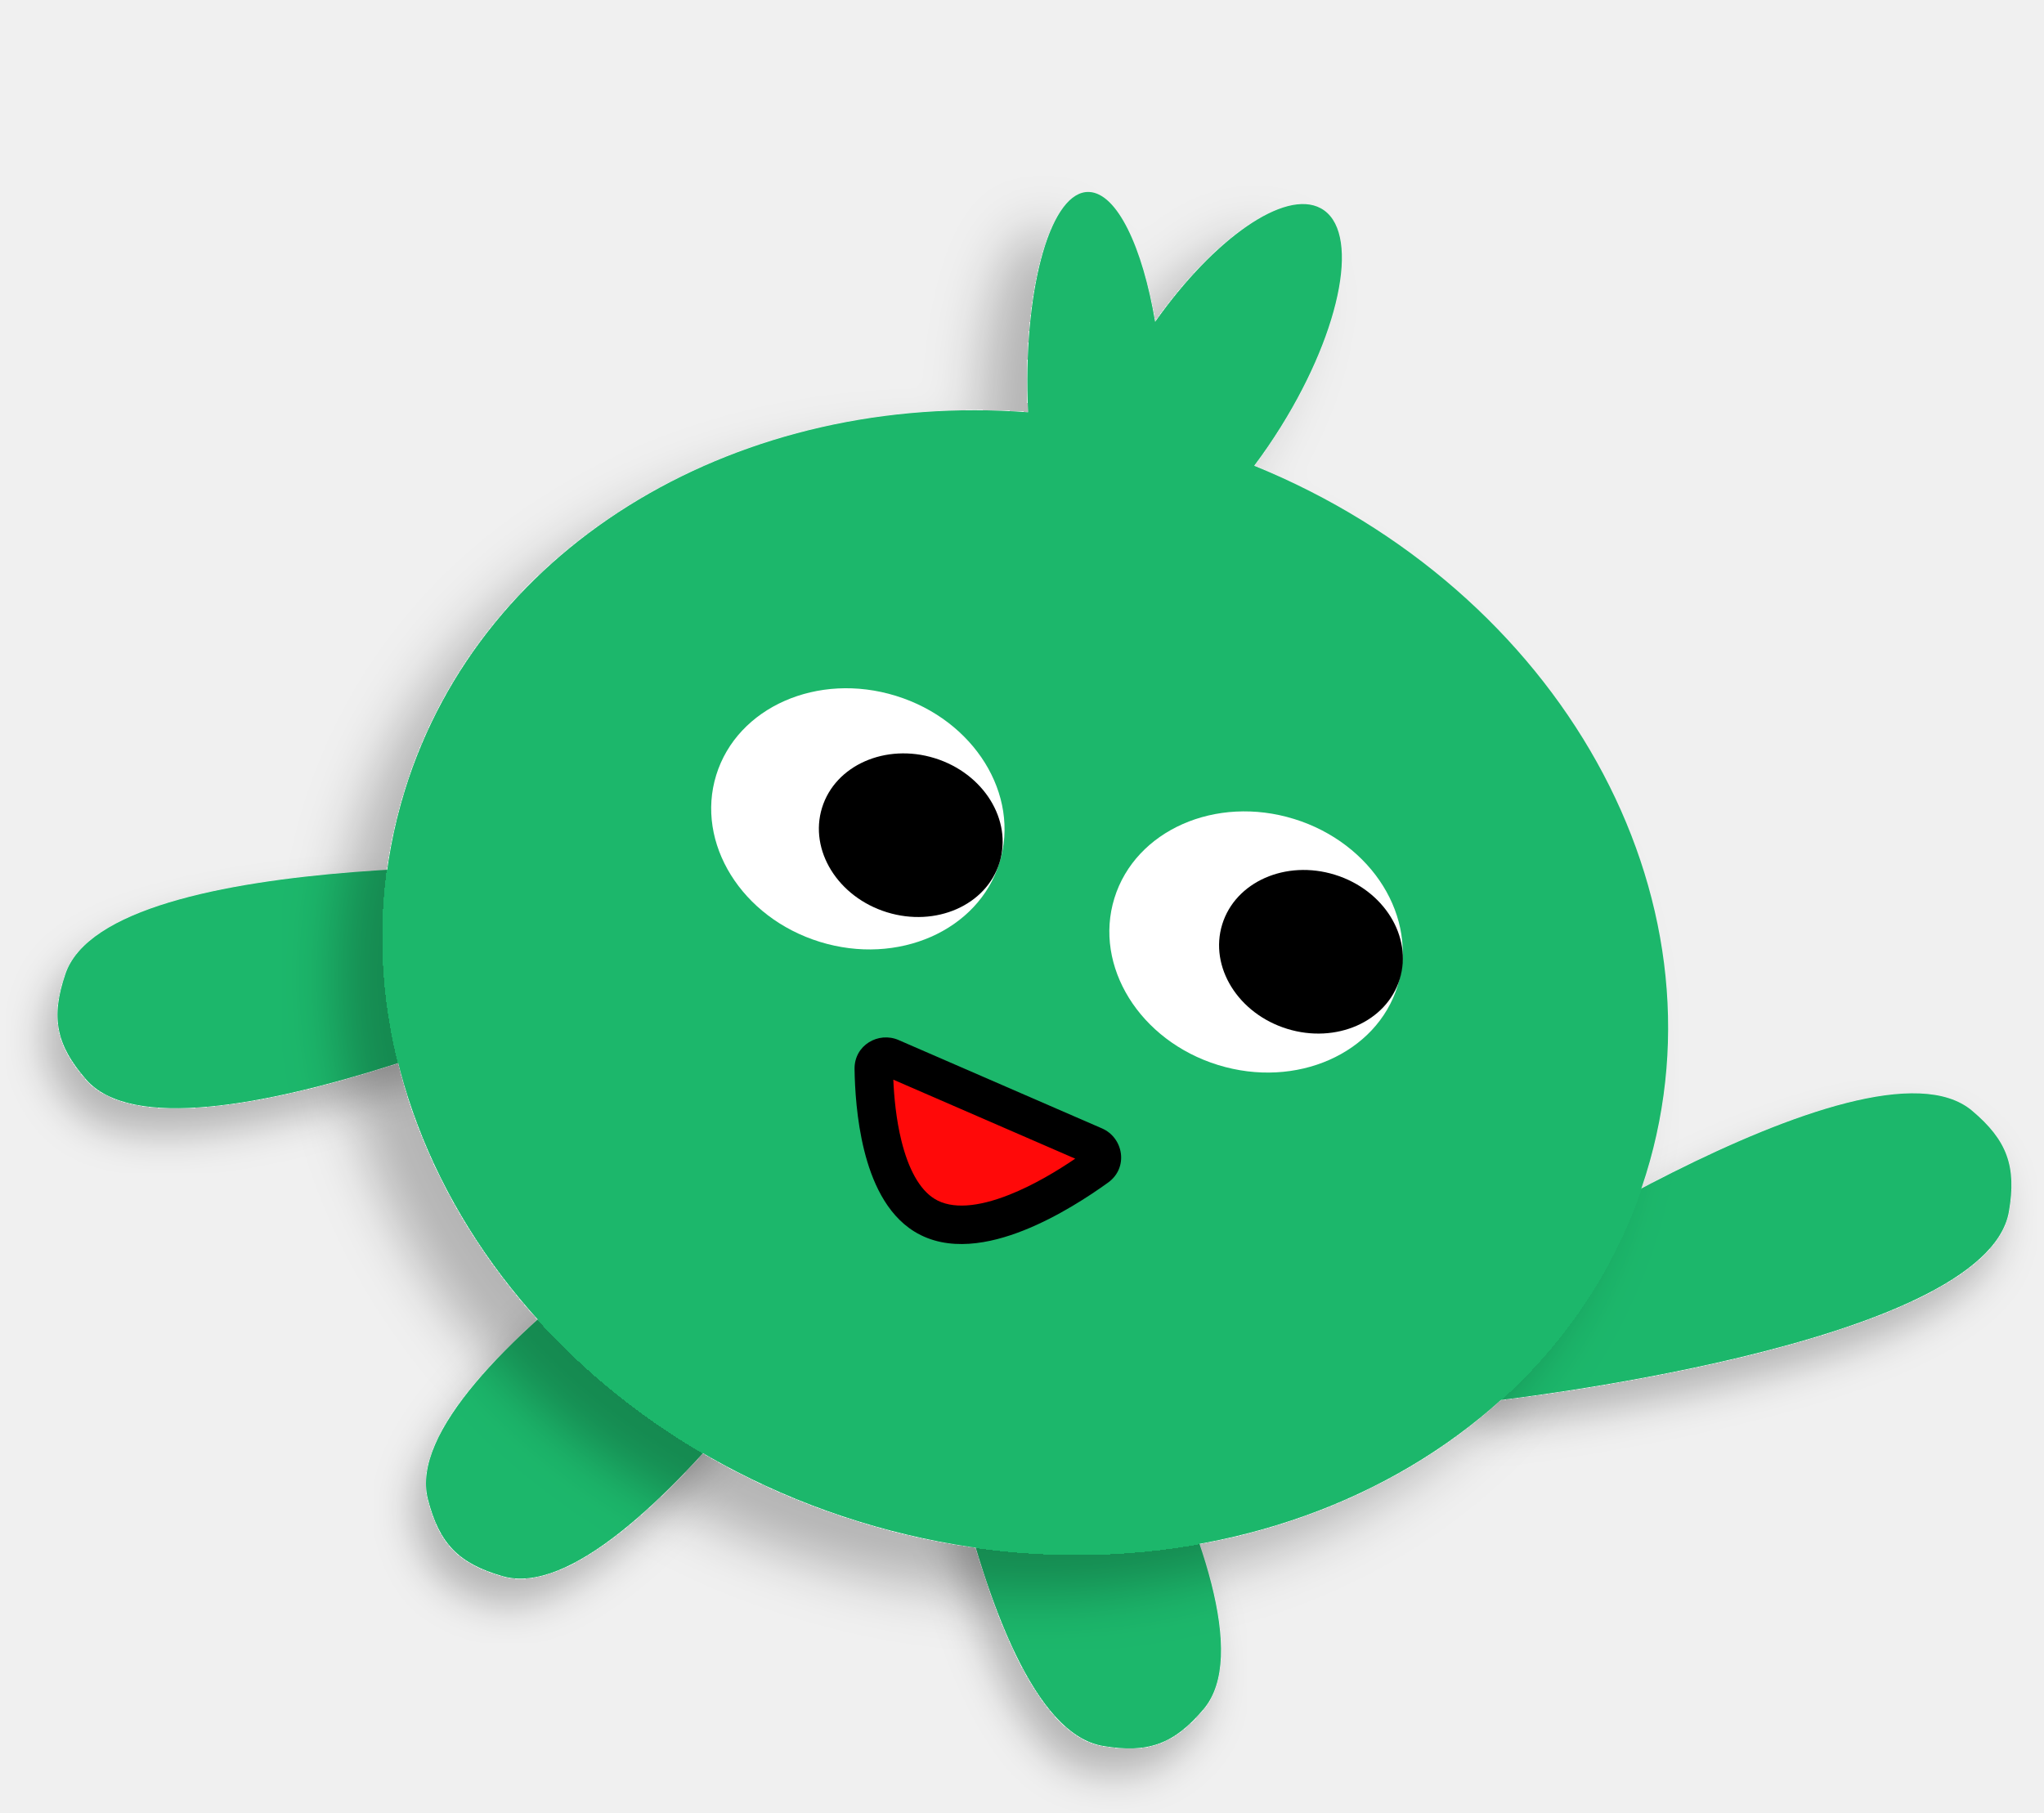
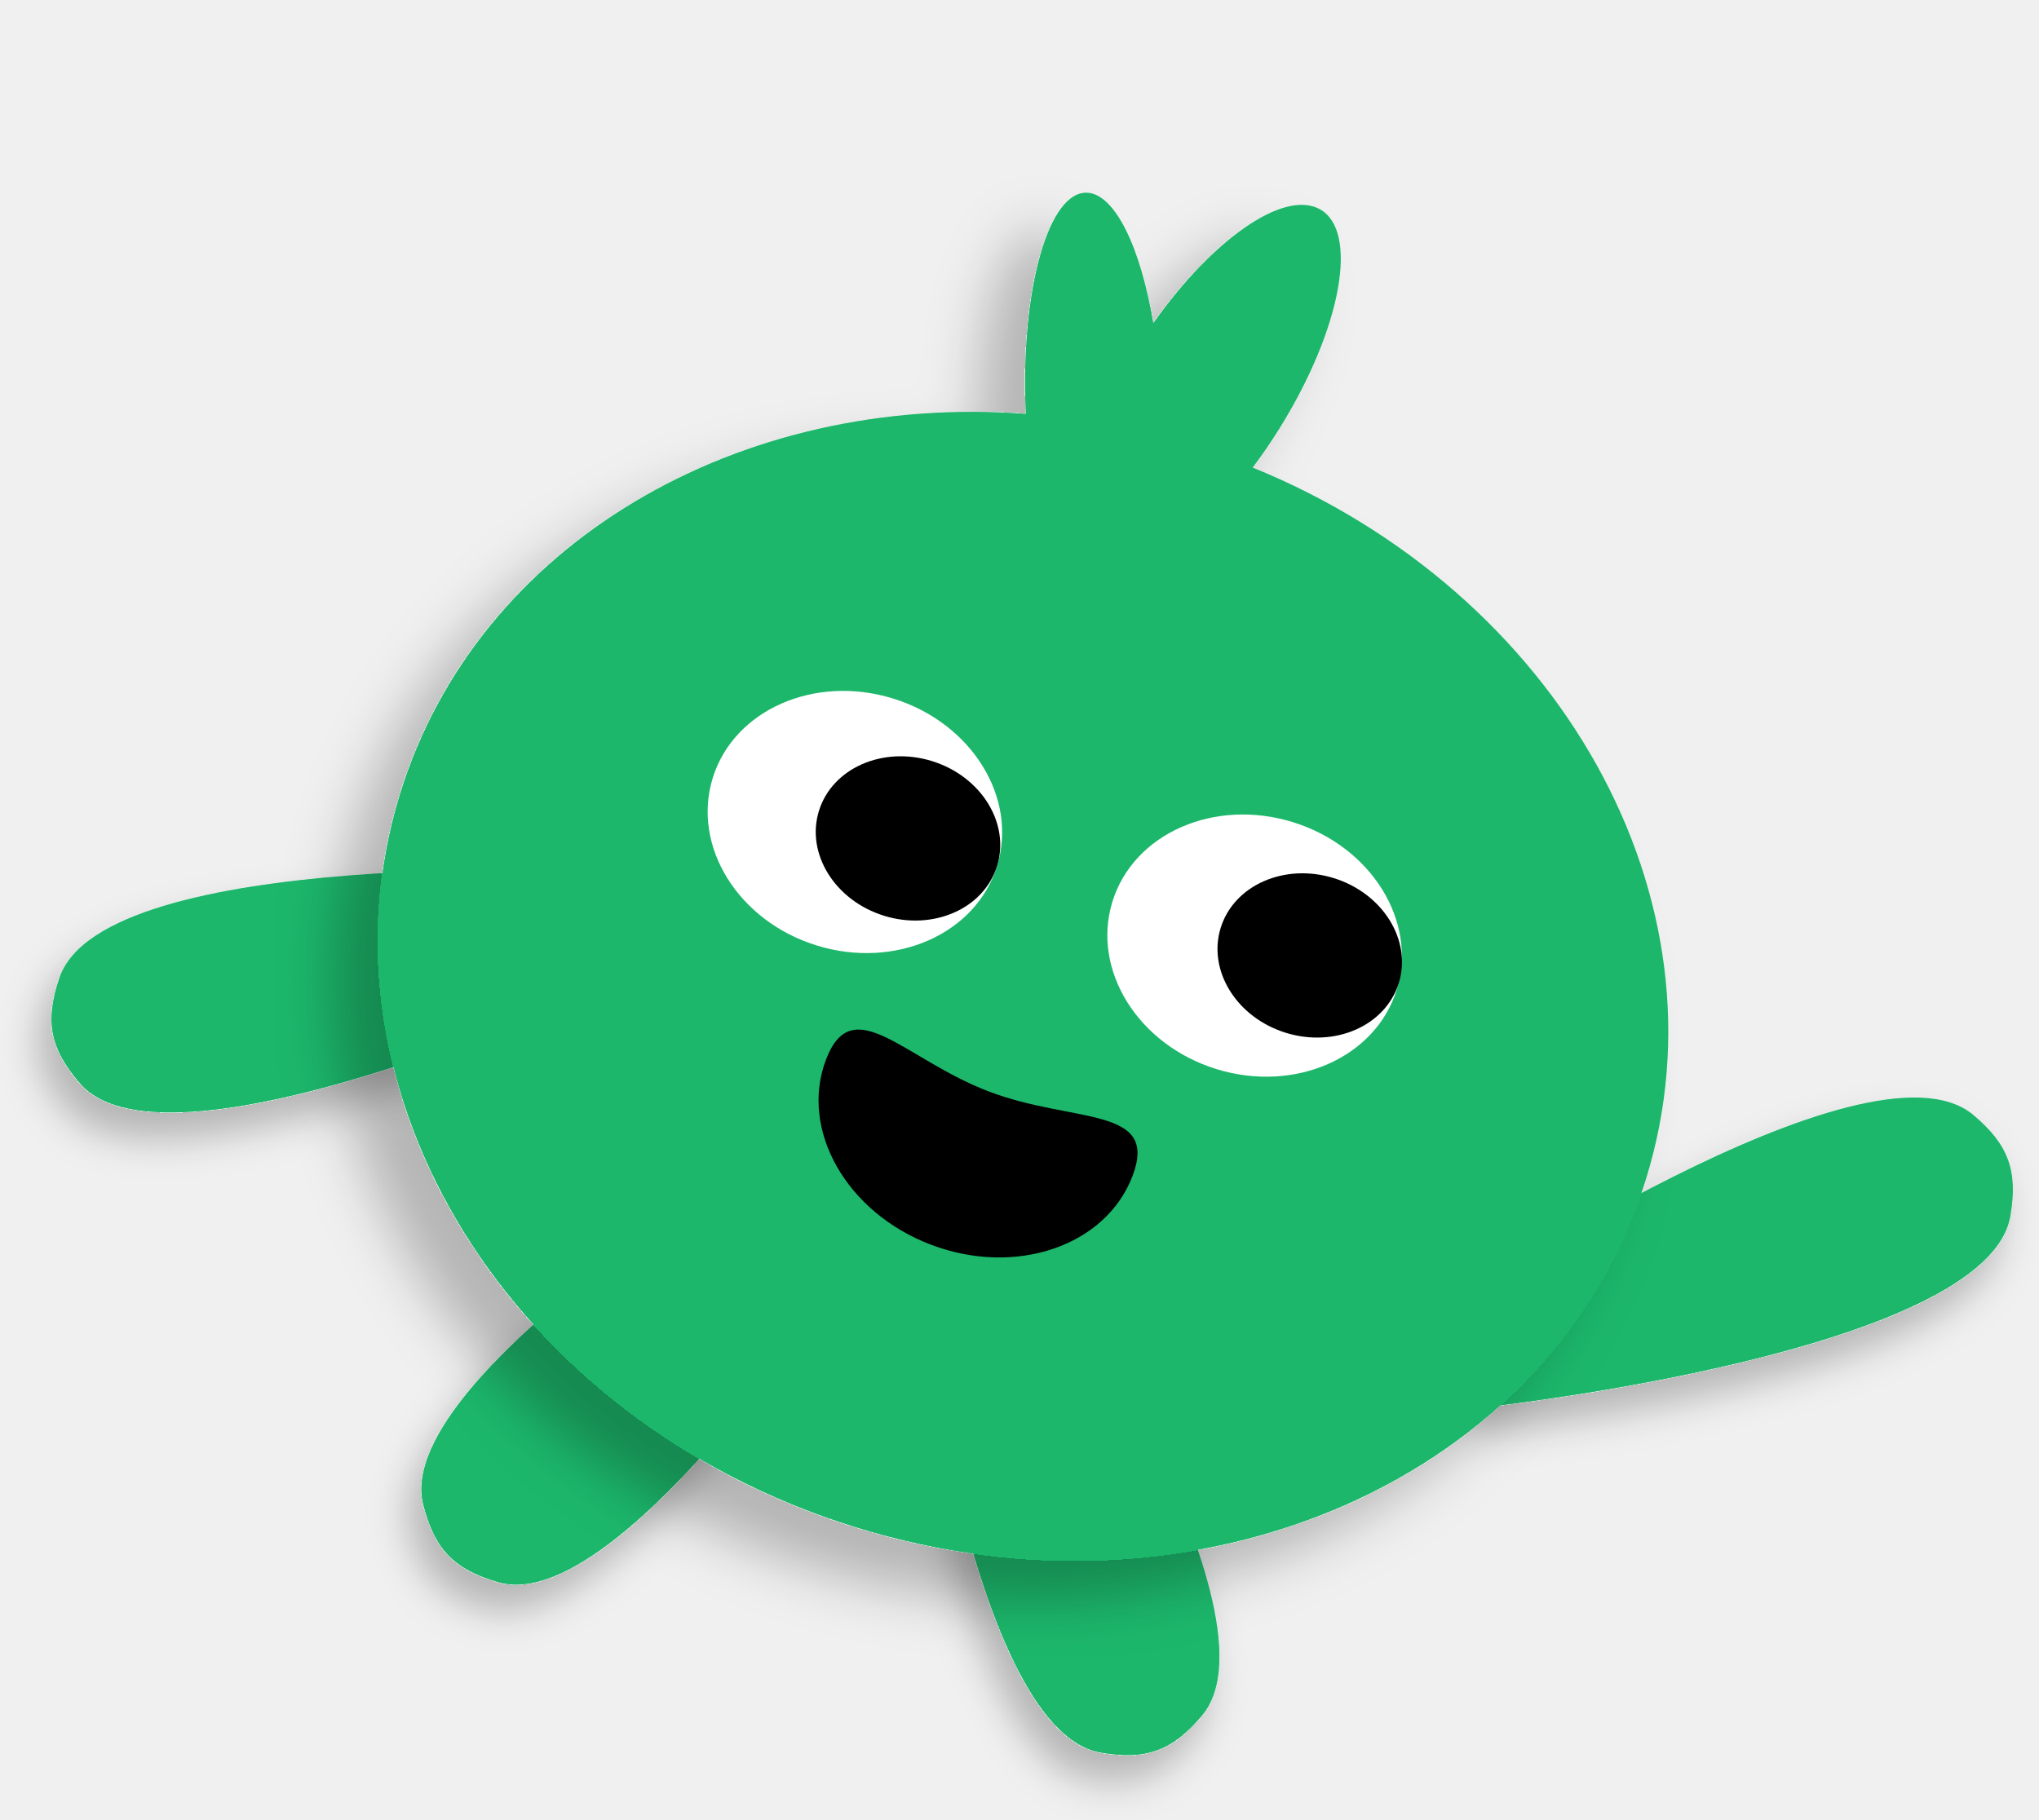
- <svg xmlns="http://www.w3.org/2000/svg" width="319" height="283" viewBox="0 0 319 283" fill="none">
-   <g filter="url(#filter0_d_936_9525)">
-     <path d="M307.777 173.387C313.247 177.999 314.736 182.076 313.524 189.127C309.89 210.281 232.364 218.764 232.364 218.764L226.616 203.025C226.616 203.025 291.366 159.553 307.777 173.387Z" fill="#1CB76B" />
+ <svg xmlns="http://www.w3.org/2000/svg" width="317" height="283" viewBox="0 0 317 283" fill="none">
+   <g filter="url(#filter0_d_2452_4290)">
+     <path d="M306.803 173.385C312.273 177.996 313.762 182.073 312.55 189.124C308.915 210.278 231.389 218.762 231.389 218.762L225.642 203.022C225.642 203.022 290.391 159.551 306.803 173.385Z" fill="#1CB76B" />
+     <path d="M186.873 266.792C182.263 272.264 178.186 273.753 171.134 272.543C149.979 268.913 141.481 191.388 141.481 191.388L157.219 185.637C157.219 185.637 200.703 250.378 186.873 266.792Z" fill="#1CB76B" />
+     <path d="M77.48 246.049C70.603 244.073 67.58 240.96 65.806 234.028C60.487 213.234 127.792 173.835 127.792 173.835L139.466 185.856C139.466 185.856 98.109 251.977 77.48 246.049Z" fill="#1CB76B" />
+     <path d="M12.448 168.49C7.766 163.08 6.933 158.821 9.232 152.045C16.13 131.72 94.029 135.463 94.029 135.463L97.245 151.907C97.245 151.907 26.495 184.72 12.448 168.49Z" fill="#1CB76B" />
  </g>
-   <g filter="url(#filter1_d_936_9525)">
-     <path d="M187.847 266.794C183.237 272.266 179.16 273.755 172.108 272.545C150.954 268.915 142.455 191.39 142.455 191.39L158.194 185.639C158.194 185.639 201.678 250.38 187.847 266.794Z" fill="#1CB76B" />
+   <g filter="url(#filter1_d_2452_4290)">
+     <path fill-rule="evenodd" clip-rule="evenodd" d="M194.764 72.703C196.209 70.78 197.617 68.725 198.963 66.56C208.575 51.101 211.343 35.855 205.146 32.508C199.531 29.476 188.482 37.252 179.306 50.239C177.323 38.497 173.356 30.174 169.02 29.968C163.172 29.691 158.869 44.291 159.41 62.58C159.427 63.175 159.45 63.767 159.477 64.356C115.034 61.016 74.274 84.377 62.2 123.413C47.829 169.878 79.542 220.956 133.033 237.501C186.524 254.045 241.537 229.79 255.908 183.326C269.389 139.741 242.32 92.096 194.764 72.703Z" fill="#1CB76B" />
  </g>
-   <g filter="url(#filter2_d_936_9525)">
-     <path d="M78.454 246.051C71.578 244.075 68.554 240.961 66.781 234.03C61.461 213.236 128.766 173.837 128.766 173.837L140.44 185.858C140.44 185.858 99.083 251.978 78.454 246.051Z" fill="#1CB76B" />
-   </g>
-   <g filter="url(#filter3_d_936_9525)">
-     <path d="M13.422 168.492C8.74 163.082 7.907 158.822 10.206 152.047C17.104 131.721 95.003 135.464 95.003 135.464L98.219 151.909C98.219 151.909 27.468 184.721 13.422 168.492Z" fill="#1CB76B" />
-   </g>
-   <g filter="url(#filter4_d_936_9525)">
-     <path fill-rule="evenodd" clip-rule="evenodd" d="M195.737 72.703C197.181 70.78 198.59 68.725 199.936 66.56C209.548 51.101 212.316 35.855 206.118 32.508C200.503 29.476 189.455 37.252 180.279 50.239C178.296 38.497 174.328 30.174 169.993 29.968C164.144 29.691 159.842 44.291 160.382 62.58C160.4 63.175 160.422 63.767 160.45 64.356C116.006 61.016 75.246 84.377 63.173 123.413C48.802 169.878 80.514 220.956 134.006 237.501C187.497 254.045 242.51 229.79 256.881 183.326C270.362 139.741 243.293 92.096 195.737 72.703Z" fill="#1CB76B" />
-   </g>
-   <path d="M155.989 134.661C152.709 145.265 140.154 150.801 127.946 147.025C115.738 143.249 108.5 131.592 111.78 120.988C115.06 110.384 127.615 104.848 139.823 108.624C152.031 112.4 159.268 124.057 155.989 134.661Z" fill="white" />
-   <path d="M218.129 153.882C214.849 164.486 202.294 170.022 190.086 166.246C177.879 162.47 170.641 150.813 173.921 140.208C177.201 129.604 189.756 124.069 201.964 127.845C214.171 131.62 221.409 143.278 218.129 153.882Z" fill="white" />
-   <path d="M155.989 134.661C153.934 141.305 146.069 144.772 138.421 142.407C130.773 140.041 126.239 132.738 128.293 126.095C130.348 119.452 138.214 115.984 145.861 118.349C153.509 120.715 158.044 128.018 155.989 134.661Z" fill="black" />
-   <path d="M218.446 152.859C216.391 159.502 208.526 162.97 200.878 160.604C193.23 158.239 188.696 150.936 190.75 144.292C192.805 137.649 200.671 134.181 208.319 136.547C215.966 138.912 220.501 146.215 218.446 152.859Z" fill="black" />
-   <path d="M139.043 165.106C137.764 164.55 136.348 165.434 136.367 166.829C136.448 172.612 137.422 185.47 144.277 189.696C152.264 194.62 165.597 186.2 171.186 182.167C172.397 181.293 172.155 179.491 170.785 178.896L139.043 165.106Z" fill="#FF0909" />
-   <path fill-rule="evenodd" clip-rule="evenodd" d="M139.417 168.54C139.532 171.241 139.858 174.766 140.693 178.123C141.759 182.41 143.471 185.675 145.852 187.143C148.549 188.806 152.648 188.436 157.526 186.502C161.375 184.977 165.094 182.718 167.806 180.873L139.417 168.54ZM133.368 166.872C133.316 163.152 137.098 160.991 140.239 162.355L171.981 176.146C175.345 177.607 176.16 182.278 172.942 184.6C170.07 186.673 165.106 189.952 159.736 192.08C154.554 194.134 147.993 195.512 142.703 192.251C138.229 189.492 136.026 184.215 134.871 179.571C133.68 174.784 133.41 169.864 133.368 166.872Z" fill="black" />
+   <path d="M155.014 134.661C151.734 145.265 139.179 150.801 126.971 147.025C114.763 143.249 107.525 131.592 110.805 120.988C114.085 110.384 126.64 104.848 138.848 108.624C151.056 112.4 158.293 124.057 155.014 134.661Z" fill="white" />
+   <path d="M217.155 153.881C213.875 164.485 201.32 170.021 189.112 166.245C176.904 162.469 169.667 150.812 172.946 140.208C176.226 129.603 188.781 124.068 200.989 127.844C213.197 131.62 220.435 143.277 217.155 153.881Z" fill="white" />
+   <path d="M155.014 134.661C152.959 141.305 145.093 144.772 137.445 142.407C129.798 140.041 125.263 132.738 127.318 126.095C129.373 119.452 137.238 115.984 144.886 118.349C152.534 120.715 157.068 128.018 155.014 134.661Z" fill="black" />
+   <path d="M217.472 152.858C215.417 159.501 207.552 162.969 199.904 160.603C192.256 158.238 187.722 150.935 189.776 144.292C191.831 137.648 199.697 134.18 207.345 136.546C214.992 138.911 219.527 146.214 217.472 152.858Z" fill="black" />
+   <path d="M176.079 182.85C171.947 193.757 157.926 198.555 144.763 193.567C131.599 188.579 124.278 175.695 128.411 164.789C132.543 153.883 140.623 164.764 153.786 169.752C166.949 174.739 180.211 171.944 176.079 182.85Z" fill="black" />
  <defs>
-     <filter id="filter0_d_936_9525" x="218.615" y="168.67" width="99.303" height="60.094" filterUnits="userSpaceOnUse" color-interpolation-filters="sRGB">
+     <filter id="filter0_d_2452_4290" x="0" y="133.191" width="316.945" height="149.746" filterUnits="userSpaceOnUse" color-interpolation-filters="sRGB">
      <feFlood flood-opacity="0" result="BackgroundImageFix" />
      <feColorMatrix in="SourceAlpha" type="matrix" values="0 0 0 0 0 0 0 0 0 0 0 0 0 0 0 0 0 0 127 0" result="hardAlpha" />
      <feOffset dx="-2" dy="4" />
      <feGaussianBlur stdDeviation="3" />
      <feComposite in2="hardAlpha" operator="out" />
      <feColorMatrix type="matrix" values="0 0 0 0 0 0 0 0 0 0 0 0 0 0 0 0 0 0 0.25 0" />
-       <feBlend mode="normal" in2="BackgroundImageFix" result="effect1_dropShadow_936_9525" />
-       <feBlend mode="normal" in="SourceGraphic" in2="effect1_dropShadow_936_9525" result="shape" />
+       <feBlend mode="normal" in2="BackgroundImageFix" result="effect1_dropShadow_2452_4290" />
+       <feBlend mode="normal" in="SourceGraphic" in2="effect1_dropShadow_2452_4290" result="shape" />
    </filter>
-     <filter id="filter1_d_936_9525" x="134.455" y="183.639" width="60.107" height="99.299" filterUnits="userSpaceOnUse" color-interpolation-filters="sRGB">
-       <feFlood flood-opacity="0" result="BackgroundImageFix" />
-       <feColorMatrix in="SourceAlpha" type="matrix" values="0 0 0 0 0 0 0 0 0 0 0 0 0 0 0 0 0 0 127 0" result="hardAlpha" />
-       <feOffset dx="-2" dy="4" />
-       <feGaussianBlur stdDeviation="3" />
-       <feComposite in2="hardAlpha" operator="out" />
-       <feColorMatrix type="matrix" values="0 0 0 0 0 0 0 0 0 0 0 0 0 0 0 0 0 0 0.25 0" />
-       <feBlend mode="normal" in2="BackgroundImageFix" result="effect1_dropShadow_936_9525" />
-       <feBlend mode="normal" in="SourceGraphic" in2="effect1_dropShadow_936_9525" result="shape" />
-     </filter>
-     <filter id="filter2_d_936_9525" x="58.48" y="171.838" width="85.959" height="84.59" filterUnits="userSpaceOnUse" color-interpolation-filters="sRGB">
-       <feFlood flood-opacity="0" result="BackgroundImageFix" />
-       <feColorMatrix in="SourceAlpha" type="matrix" values="0 0 0 0 0 0 0 0 0 0 0 0 0 0 0 0 0 0 127 0" result="hardAlpha" />
-       <feOffset dx="-2" dy="4" />
-       <feGaussianBlur stdDeviation="3" />
-       <feComposite in2="hardAlpha" operator="out" />
-       <feColorMatrix type="matrix" values="0 0 0 0 0 0 0 0 0 0 0 0 0 0 0 0 0 0 0.25 0" />
-       <feBlend mode="normal" in2="BackgroundImageFix" result="effect1_dropShadow_936_9525" />
-       <feBlend mode="normal" in="SourceGraphic" in2="effect1_dropShadow_936_9525" result="shape" />
-     </filter>
-     <filter id="filter3_d_936_9525" x="0.973" y="133.193" width="101.246" height="49.807" filterUnits="userSpaceOnUse" color-interpolation-filters="sRGB">
-       <feFlood flood-opacity="0" result="BackgroundImageFix" />
-       <feColorMatrix in="SourceAlpha" type="matrix" values="0 0 0 0 0 0 0 0 0 0 0 0 0 0 0 0 0 0 127 0" result="hardAlpha" />
-       <feOffset dx="-2" dy="4" />
-       <feGaussianBlur stdDeviation="3" />
-       <feComposite in2="hardAlpha" operator="out" />
-       <feColorMatrix type="matrix" values="0 0 0 0 0 0 0 0 0 0 0 0 0 0 0 0 0 0 0.25 0" />
-       <feBlend mode="normal" in2="BackgroundImageFix" result="effect1_dropShadow_936_9525" />
-       <feBlend mode="normal" in="SourceGraphic" in2="effect1_dropShadow_936_9525" result="shape" />
-     </filter>
-     <filter id="filter4_d_936_9525" x="44.113" y="27.365" width="217.827" height="229.934" filterUnits="userSpaceOnUse" color-interpolation-filters="sRGB">
+     <filter id="filter1_d_2452_4290" x="43.142" y="27.365" width="217.825" height="229.934" filterUnits="userSpaceOnUse" color-interpolation-filters="sRGB">
      <feFlood flood-opacity="0" result="BackgroundImageFix" />
      <feColorMatrix in="SourceAlpha" type="matrix" values="0 0 0 0 0 0 0 0 0 0 0 0 0 0 0 0 0 0 127 0" result="hardAlpha" />
      <feOffset dx="-7" dy="6" />
      <feGaussianBlur stdDeviation="4.3" />
      <feComposite in2="hardAlpha" operator="out" />
      <feColorMatrix type="matrix" values="0 0 0 0 0 0 0 0 0 0 0 0 0 0 0 0 0 0 0.25 0" />
-       <feBlend mode="normal" in2="BackgroundImageFix" result="effect1_dropShadow_936_9525" />
-       <feBlend mode="normal" in="SourceGraphic" in2="effect1_dropShadow_936_9525" result="shape" />
+       <feBlend mode="normal" in2="BackgroundImageFix" result="effect1_dropShadow_2452_4290" />
+       <feBlend mode="normal" in="SourceGraphic" in2="effect1_dropShadow_2452_4290" result="shape" />
    </filter>
  </defs>
</svg>
